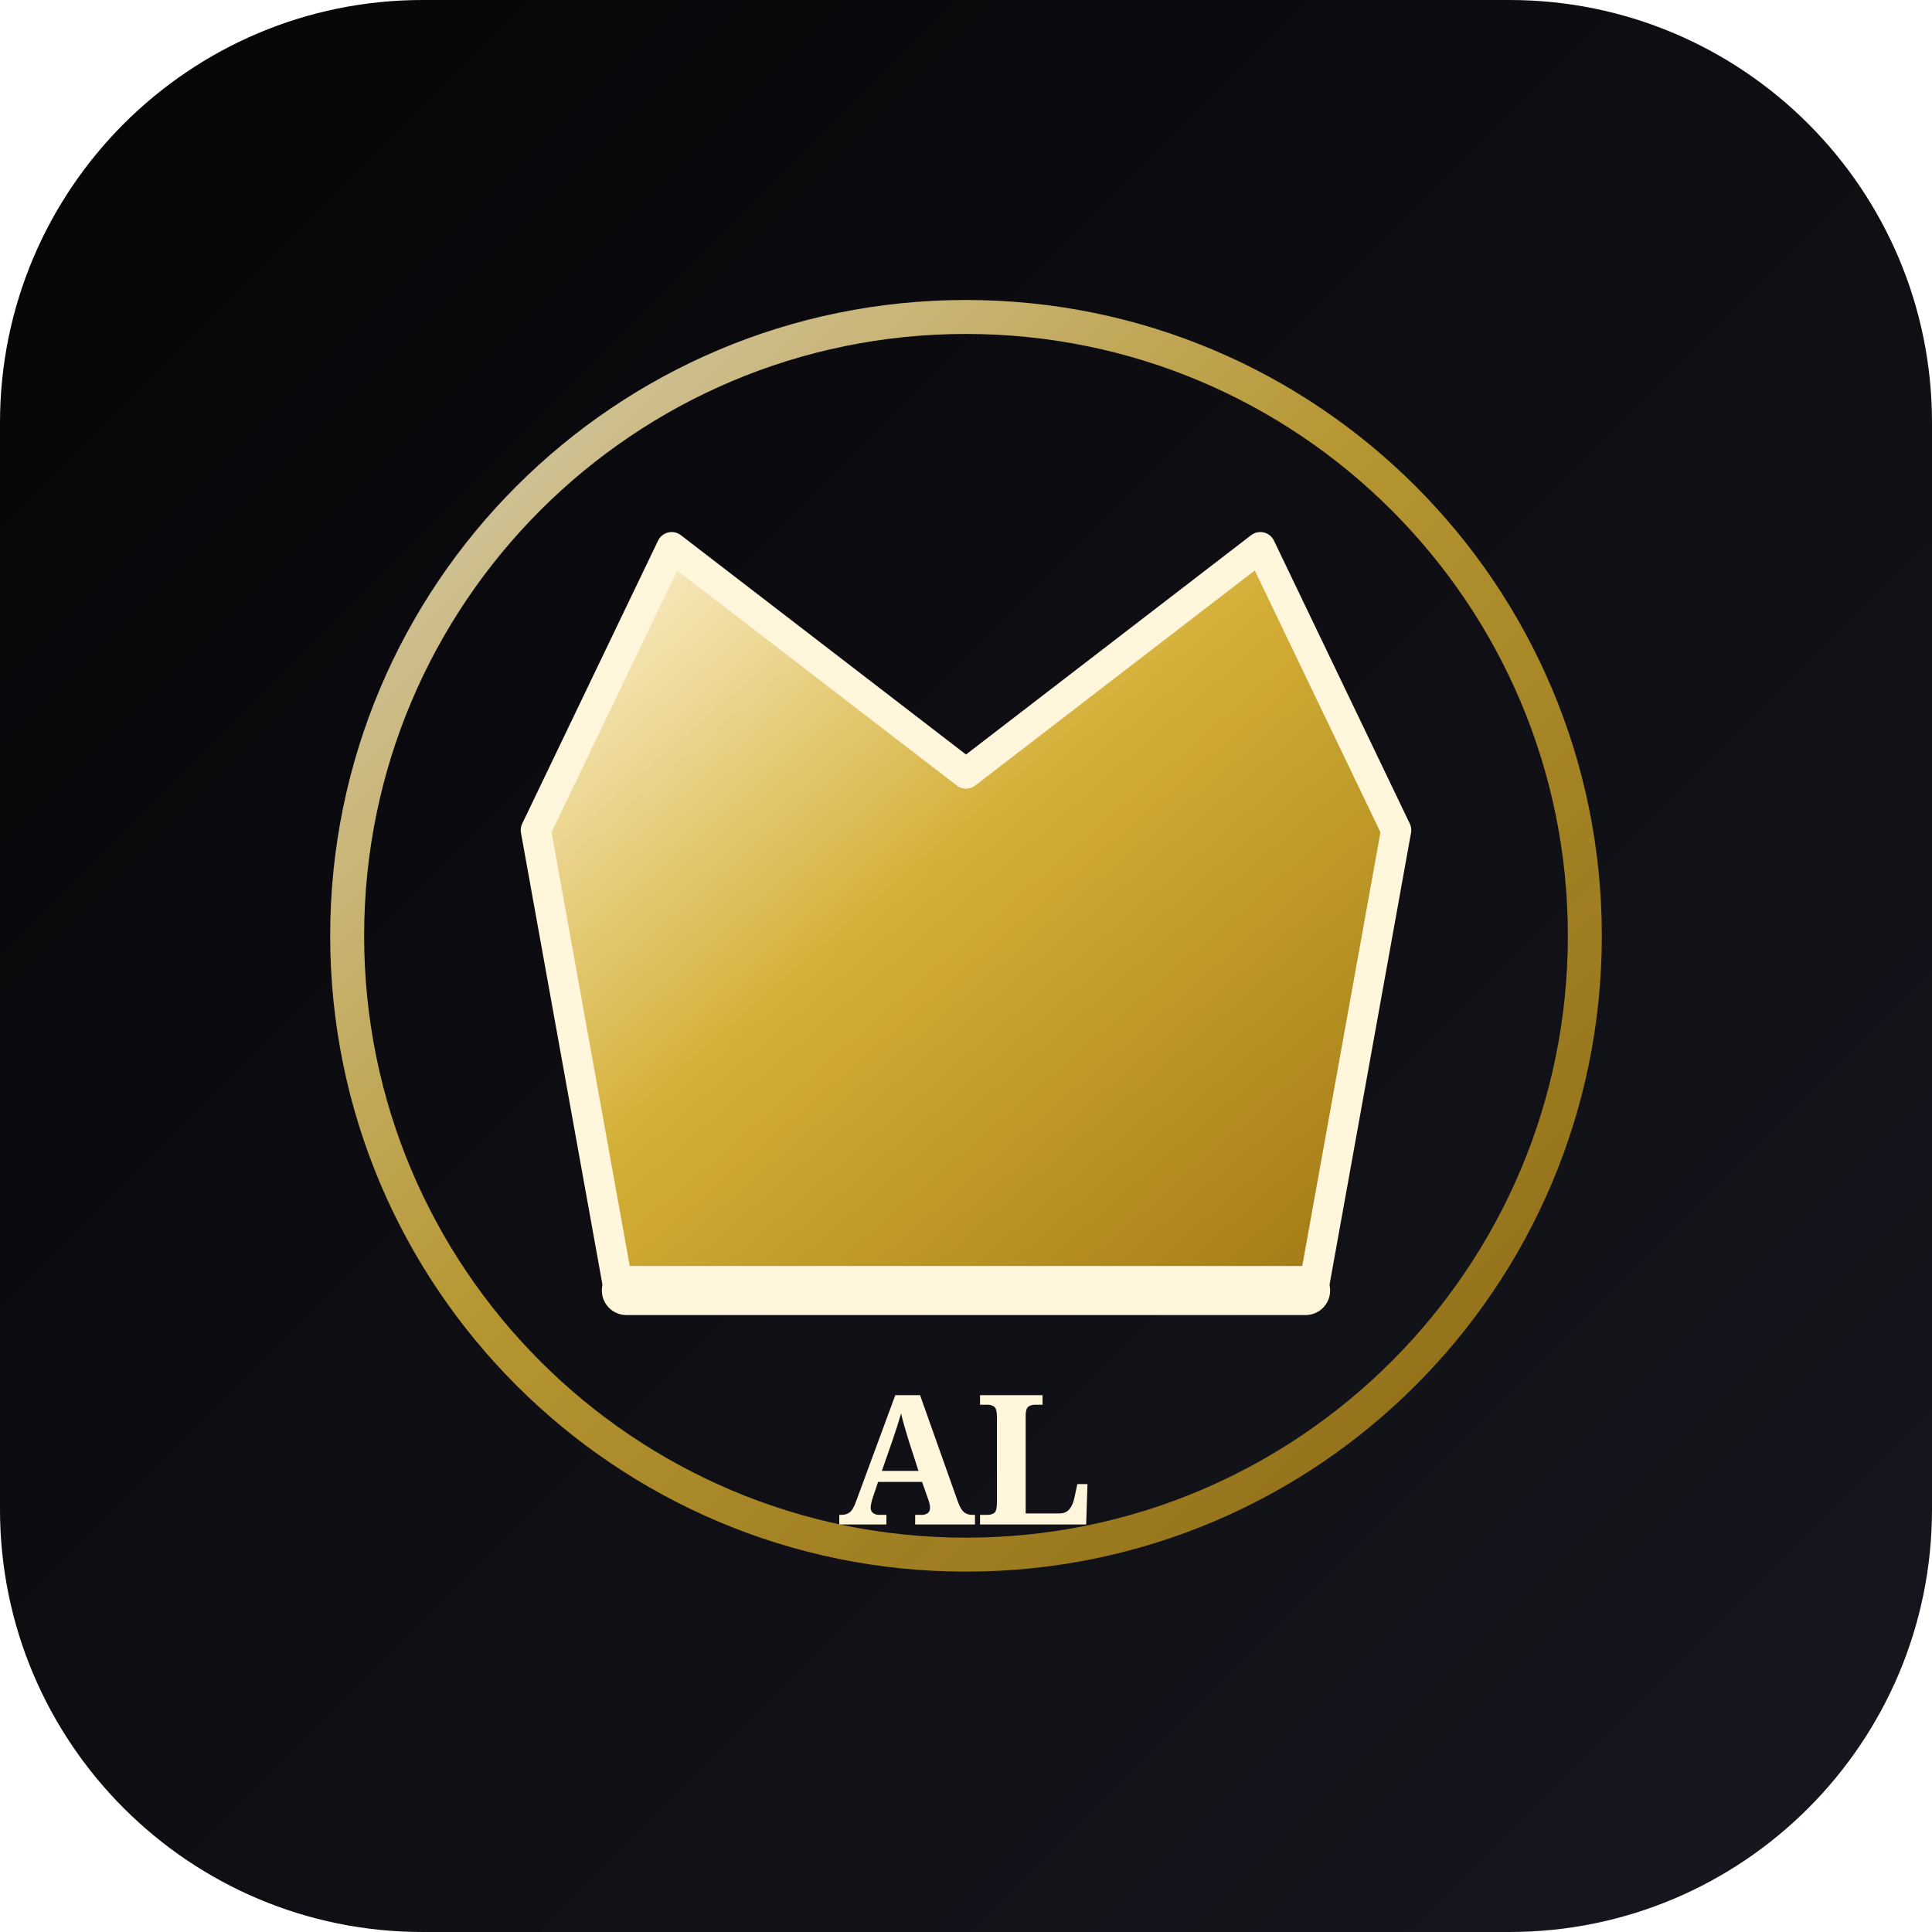
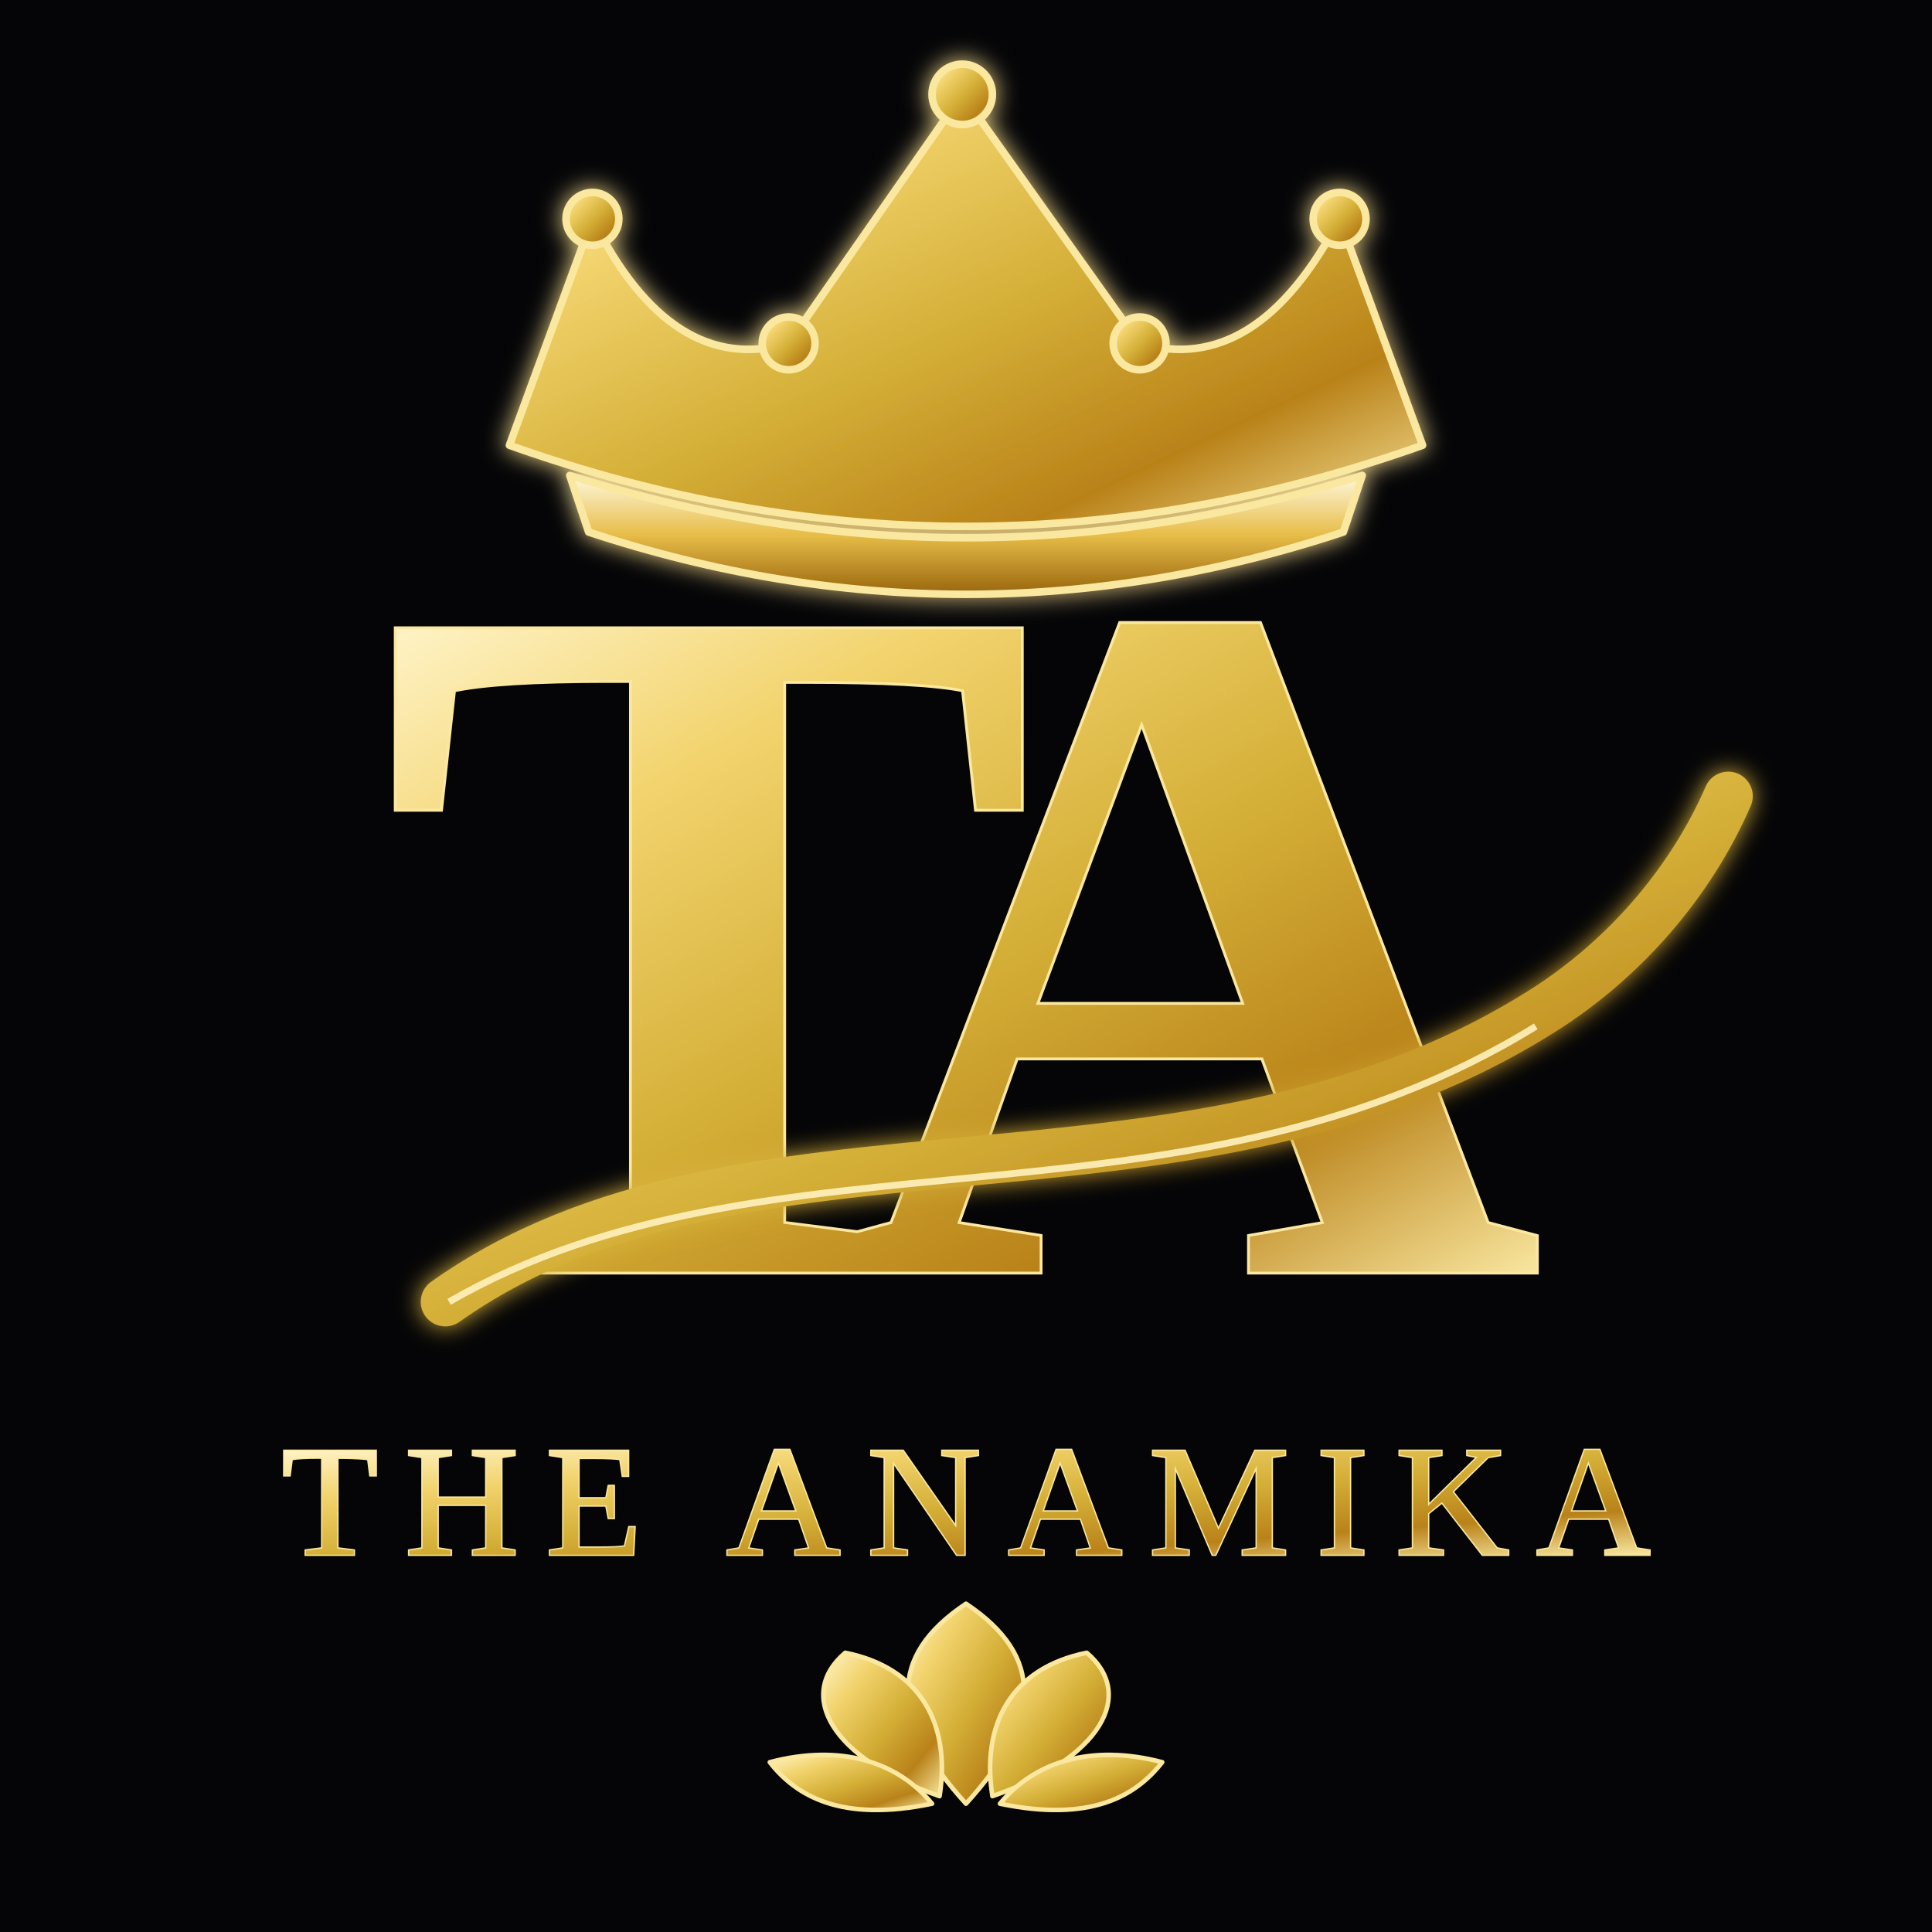
- <svg xmlns="http://www.w3.org/2000/svg" viewBox="0 0 512 512">
+ <svg xmlns="http://www.w3.org/2000/svg" viewBox="0 0 512 512" role="img" aria-labelledby="title desc">
  <defs>
-     <linearGradient id="bg" x1="0" y1="0" x2="1" y2="1">
-       <stop offset="0" stop-color="#050507" />
-       <stop offset="1" stop-color="#171720" />
+     <linearGradient id="gold" x1="0" y1="0" x2="1" y2="1">
+       <stop offset="0" stop-color="#FFF4C8" />
+       <stop offset=".24" stop-color="#F2D36D" />
+       <stop offset=".52" stop-color="#D4AF37" />
+       <stop offset=".78" stop-color="#B98219" />
+       <stop offset="1" stop-color="#F9E7A0" />
    </linearGradient>
-     <linearGradient id="gold" x1="0" y1="0" x2="1" y2="1">
-       <stop offset="0" stop-color="#FFF6DC" />
-       <stop offset=".45" stop-color="#D4AF37" />
-       <stop offset="1" stop-color="#9F7612" />
+     <linearGradient id="shine" x1="0" y1="0" x2="0" y2="1">
+       <stop offset="0" stop-color="#FFF8DE" />
+       <stop offset=".5" stop-color="#E7BD48" />
+       <stop offset="1" stop-color="#98650D" />
    </linearGradient>
+     <filter id="glow" x="-30%" y="-30%" width="160%" height="160%">
+       <feGaussianBlur stdDeviation="3" result="b" />
+       <feMerge>
+         <feMergeNode in="b" />
+         <feMergeNode in="SourceGraphic" />
+       </feMerge>
+     </filter>
  </defs>
-   <rect width="512" height="512" rx="112" fill="url(#bg)" />
-   <circle cx="256" cy="248" r="164" fill="none" stroke="url(#gold)" stroke-width="9" opacity=".85" />
-   <path d="M142 220l36-75 78 60 78-60 36 75-22 122H164z" fill="url(#gold)" stroke="#FFF6DC" stroke-width="8" stroke-linejoin="round" />
-   <path d="M166 342h180" stroke="#FFF6DC" stroke-width="13" stroke-linecap="round" />
-   <text x="256" y="404" fill="#FFF6DC" font-family="Cinzel,Georgia,serif" font-size="48" font-weight="bold" text-anchor="middle">AL</text>
+   <rect width="512" height="512" fill="#050507" />
+   <g fill="url(#gold)" stroke="#FBE8A0" stroke-width="2" stroke-linejoin="round" filter="url(#glow)">
+     <path d="M135 118 L157 58 Q178 100 209 91 L255 25 L302 91 Q333 100 355 58 L377 118 Q256 161 135 118Z" />
+     <path d="M151 126 Q256 159 361 126 L356 141 Q256 174 156 141Z" fill="url(#shine)" />
+     <circle cx="157" cy="58" r="7" />
+     <circle cx="209" cy="91" r="7" />
+     <circle cx="255" cy="25" r="8" />
+     <circle cx="302" cy="91" r="7" />
+     <circle cx="355" cy="58" r="7" />
+   </g>
+   <text x="255" y="337" text-anchor="middle" fill="url(#gold)" stroke="#FBE8A0" stroke-width="1.5" paint-order="stroke fill" font-family="Georgia, 'Times New Roman', serif" font-size="260" font-weight="700" letter-spacing="-34">TA</text>
+   <path d="M118 345 C197 289 313 327 407 269 C430 255 448 234 458 211" fill="none" stroke="url(#gold)" stroke-width="13" stroke-linecap="round" filter="url(#glow)" />
+   <path d="M119 345 C204 296 313 330 407 272" fill="none" stroke="#FFF2BE" stroke-width="1.8" opacity=".9" />
+   <text x="256" y="412" text-anchor="middle" fill="url(#gold)" stroke="#FBE8A0" stroke-width=".7" paint-order="stroke fill" font-family="Georgia, 'Times New Roman', serif" font-size="42" letter-spacing="7">THE ANAMIKA</text>
+   <g fill="none" stroke="url(#gold)" stroke-width="3" stroke-linecap="round">
+     <path d="M68 451 H198" />
+     <path d="M314 451 H444" />
+   </g>
+   <g fill="url(#gold)" stroke="#FBE8A0" stroke-width="1.2" stroke-linejoin="round">
+     <path d="M256 478 C236 456 235 439 256 425 C277 439 276 456 256 478Z" />
+     <path d="M249 476 C220 466 211 449 224 438 C244 442 252 457 249 476Z" />
+     <path d="M263 476 C292 466 301 449 288 438 C268 442 260 457 263 476Z" />
+     <path d="M247 478 C223 483 211 476 204 467 C223 462 238 467 247 478Z" />
+     <path d="M265 478 C289 483 301 476 308 467 C289 462 274 467 265 478Z" />
+   </g>
</svg>
